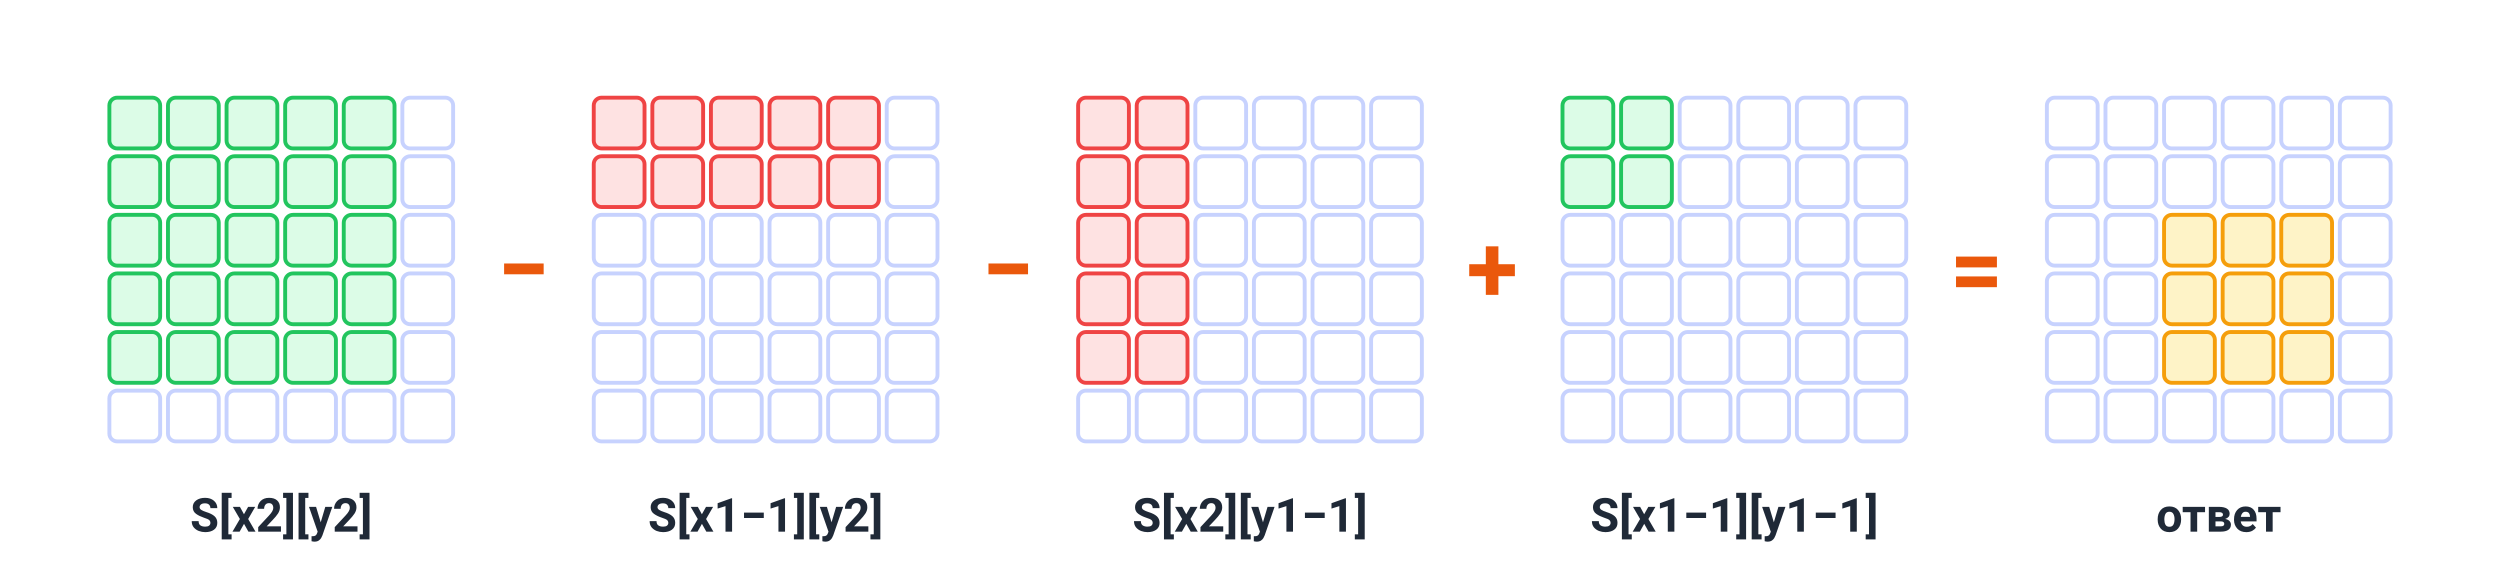
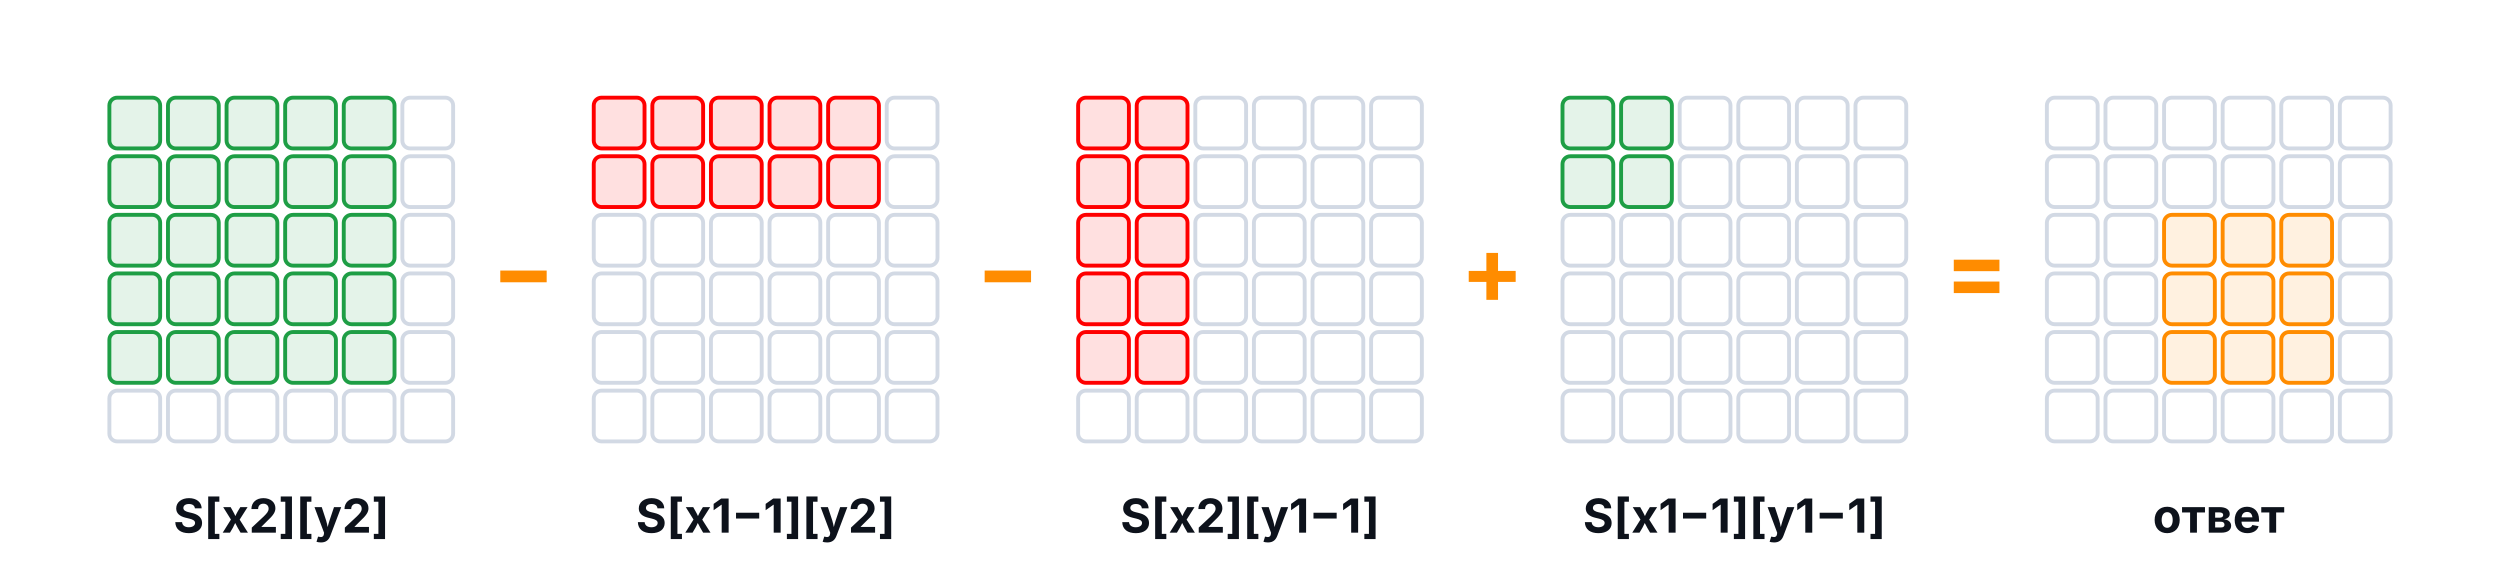
- <svg xmlns="http://www.w3.org/2000/svg" width="640" height="146" viewBox="0 0 640 146" font-family="'Segoe UI', Roboto, 'Helvetica Neue', Arial, sans-serif" role="img">
+ <svg xmlns="http://www.w3.org/2000/svg" width="640" height="146" viewBox="0 0 640 146" font-family="Inter, system-ui, 'Segoe UI', Roboto, Arial, sans-serif" role="img">
  <defs />
-   <rect x="28.0" y="25.0" width="13.0" height="13.0" rx="2" fill="#dcfce7" stroke="#22c55e" stroke-width="1" />
-   <rect x="43.0" y="25.0" width="13.0" height="13.0" rx="2" fill="#dcfce7" stroke="#22c55e" stroke-width="1" />
-   <rect x="58.0" y="25.0" width="13.0" height="13.0" rx="2" fill="#dcfce7" stroke="#22c55e" stroke-width="1" />
-   <rect x="73.0" y="25.0" width="13.0" height="13.0" rx="2" fill="#dcfce7" stroke="#22c55e" stroke-width="1" />
-   <rect x="88.0" y="25.0" width="13.0" height="13.0" rx="2" fill="#dcfce7" stroke="#22c55e" stroke-width="1" />
-   <rect x="103.0" y="25.0" width="13.0" height="13.0" rx="2" fill="none" stroke="#c7d2fe" stroke-width="1" />
-   <rect x="28.0" y="40.0" width="13.0" height="13.0" rx="2" fill="#dcfce7" stroke="#22c55e" stroke-width="1" />
-   <rect x="43.0" y="40.0" width="13.0" height="13.0" rx="2" fill="#dcfce7" stroke="#22c55e" stroke-width="1" />
-   <rect x="58.0" y="40.0" width="13.0" height="13.0" rx="2" fill="#dcfce7" stroke="#22c55e" stroke-width="1" />
-   <rect x="73.0" y="40.0" width="13.0" height="13.0" rx="2" fill="#dcfce7" stroke="#22c55e" stroke-width="1" />
-   <rect x="88.0" y="40.0" width="13.0" height="13.0" rx="2" fill="#dcfce7" stroke="#22c55e" stroke-width="1" />
-   <rect x="103.0" y="40.0" width="13.0" height="13.0" rx="2" fill="none" stroke="#c7d2fe" stroke-width="1" />
-   <rect x="28.0" y="55.0" width="13.0" height="13.0" rx="2" fill="#dcfce7" stroke="#22c55e" stroke-width="1" />
-   <rect x="43.0" y="55.0" width="13.0" height="13.0" rx="2" fill="#dcfce7" stroke="#22c55e" stroke-width="1" />
-   <rect x="58.0" y="55.0" width="13.0" height="13.0" rx="2" fill="#dcfce7" stroke="#22c55e" stroke-width="1" />
-   <rect x="73.0" y="55.0" width="13.0" height="13.0" rx="2" fill="#dcfce7" stroke="#22c55e" stroke-width="1" />
-   <rect x="88.0" y="55.0" width="13.0" height="13.0" rx="2" fill="#dcfce7" stroke="#22c55e" stroke-width="1" />
-   <rect x="103.0" y="55.0" width="13.0" height="13.0" rx="2" fill="none" stroke="#c7d2fe" stroke-width="1" />
-   <rect x="28.0" y="70.0" width="13.0" height="13.0" rx="2" fill="#dcfce7" stroke="#22c55e" stroke-width="1" />
-   <rect x="43.0" y="70.0" width="13.0" height="13.0" rx="2" fill="#dcfce7" stroke="#22c55e" stroke-width="1" />
-   <rect x="58.0" y="70.0" width="13.0" height="13.0" rx="2" fill="#dcfce7" stroke="#22c55e" stroke-width="1" />
-   <rect x="73.0" y="70.0" width="13.0" height="13.0" rx="2" fill="#dcfce7" stroke="#22c55e" stroke-width="1" />
-   <rect x="88.0" y="70.0" width="13.0" height="13.0" rx="2" fill="#dcfce7" stroke="#22c55e" stroke-width="1" />
-   <rect x="103.0" y="70.0" width="13.0" height="13.0" rx="2" fill="none" stroke="#c7d2fe" stroke-width="1" />
-   <rect x="28.0" y="85.0" width="13.0" height="13.0" rx="2" fill="#dcfce7" stroke="#22c55e" stroke-width="1" />
-   <rect x="43.0" y="85.0" width="13.0" height="13.0" rx="2" fill="#dcfce7" stroke="#22c55e" stroke-width="1" />
-   <rect x="58.0" y="85.0" width="13.0" height="13.0" rx="2" fill="#dcfce7" stroke="#22c55e" stroke-width="1" />
-   <rect x="73.0" y="85.0" width="13.0" height="13.0" rx="2" fill="#dcfce7" stroke="#22c55e" stroke-width="1" />
-   <rect x="88.0" y="85.0" width="13.0" height="13.0" rx="2" fill="#dcfce7" stroke="#22c55e" stroke-width="1" />
-   <rect x="103.0" y="85.0" width="13.0" height="13.0" rx="2" fill="none" stroke="#c7d2fe" stroke-width="1" />
-   <rect x="28.0" y="100.0" width="13.0" height="13.0" rx="2" fill="none" stroke="#c7d2fe" stroke-width="1" />
-   <rect x="43.0" y="100.0" width="13.0" height="13.0" rx="2" fill="none" stroke="#c7d2fe" stroke-width="1" />
-   <rect x="58.0" y="100.0" width="13.0" height="13.0" rx="2" fill="none" stroke="#c7d2fe" stroke-width="1" />
-   <rect x="73.0" y="100.0" width="13.0" height="13.0" rx="2" fill="none" stroke="#c7d2fe" stroke-width="1" />
-   <rect x="88.0" y="100.0" width="13.0" height="13.0" rx="2" fill="none" stroke="#c7d2fe" stroke-width="1" />
-   <rect x="103.0" y="100.0" width="13.0" height="13.0" rx="2" fill="none" stroke="#c7d2fe" stroke-width="1" />
-   <text x="72.0" y="132.0" font-size="12" fill="#1f2937" font-weight="700" text-anchor="middle" dominant-baseline="central">S[x2][y2]</text>
-   <text x="134.0" y="69.0" font-size="24" fill="#ea580c" font-weight="700" text-anchor="middle" dominant-baseline="central">−</text>
-   <rect x="152.0" y="25.0" width="13.0" height="13.0" rx="2" fill="#fee2e2" stroke="#ef4444" stroke-width="1" />
-   <rect x="167.0" y="25.0" width="13.0" height="13.0" rx="2" fill="#fee2e2" stroke="#ef4444" stroke-width="1" />
-   <rect x="182.0" y="25.0" width="13.0" height="13.0" rx="2" fill="#fee2e2" stroke="#ef4444" stroke-width="1" />
-   <rect x="197.0" y="25.0" width="13.0" height="13.0" rx="2" fill="#fee2e2" stroke="#ef4444" stroke-width="1" />
-   <rect x="212.0" y="25.0" width="13.0" height="13.0" rx="2" fill="#fee2e2" stroke="#ef4444" stroke-width="1" />
-   <rect x="227.0" y="25.0" width="13.0" height="13.0" rx="2" fill="none" stroke="#c7d2fe" stroke-width="1" />
-   <rect x="152.0" y="40.0" width="13.0" height="13.0" rx="2" fill="#fee2e2" stroke="#ef4444" stroke-width="1" />
-   <rect x="167.0" y="40.0" width="13.0" height="13.0" rx="2" fill="#fee2e2" stroke="#ef4444" stroke-width="1" />
-   <rect x="182.0" y="40.0" width="13.0" height="13.0" rx="2" fill="#fee2e2" stroke="#ef4444" stroke-width="1" />
-   <rect x="197.0" y="40.0" width="13.0" height="13.0" rx="2" fill="#fee2e2" stroke="#ef4444" stroke-width="1" />
-   <rect x="212.0" y="40.0" width="13.0" height="13.0" rx="2" fill="#fee2e2" stroke="#ef4444" stroke-width="1" />
-   <rect x="227.0" y="40.0" width="13.0" height="13.0" rx="2" fill="none" stroke="#c7d2fe" stroke-width="1" />
-   <rect x="152.0" y="55.0" width="13.0" height="13.0" rx="2" fill="none" stroke="#c7d2fe" stroke-width="1" />
-   <rect x="167.0" y="55.0" width="13.0" height="13.0" rx="2" fill="none" stroke="#c7d2fe" stroke-width="1" />
-   <rect x="182.0" y="55.0" width="13.0" height="13.0" rx="2" fill="none" stroke="#c7d2fe" stroke-width="1" />
-   <rect x="197.0" y="55.0" width="13.0" height="13.0" rx="2" fill="none" stroke="#c7d2fe" stroke-width="1" />
-   <rect x="212.0" y="55.0" width="13.0" height="13.0" rx="2" fill="none" stroke="#c7d2fe" stroke-width="1" />
-   <rect x="227.0" y="55.0" width="13.0" height="13.0" rx="2" fill="none" stroke="#c7d2fe" stroke-width="1" />
-   <rect x="152.0" y="70.0" width="13.0" height="13.0" rx="2" fill="none" stroke="#c7d2fe" stroke-width="1" />
-   <rect x="167.0" y="70.0" width="13.0" height="13.0" rx="2" fill="none" stroke="#c7d2fe" stroke-width="1" />
-   <rect x="182.0" y="70.0" width="13.0" height="13.0" rx="2" fill="none" stroke="#c7d2fe" stroke-width="1" />
-   <rect x="197.0" y="70.0" width="13.0" height="13.0" rx="2" fill="none" stroke="#c7d2fe" stroke-width="1" />
-   <rect x="212.0" y="70.0" width="13.0" height="13.0" rx="2" fill="none" stroke="#c7d2fe" stroke-width="1" />
-   <rect x="227.0" y="70.0" width="13.0" height="13.0" rx="2" fill="none" stroke="#c7d2fe" stroke-width="1" />
-   <rect x="152.0" y="85.0" width="13.0" height="13.0" rx="2" fill="none" stroke="#c7d2fe" stroke-width="1" />
-   <rect x="167.0" y="85.0" width="13.0" height="13.0" rx="2" fill="none" stroke="#c7d2fe" stroke-width="1" />
-   <rect x="182.0" y="85.0" width="13.0" height="13.0" rx="2" fill="none" stroke="#c7d2fe" stroke-width="1" />
-   <rect x="197.0" y="85.0" width="13.0" height="13.0" rx="2" fill="none" stroke="#c7d2fe" stroke-width="1" />
-   <rect x="212.0" y="85.0" width="13.0" height="13.0" rx="2" fill="none" stroke="#c7d2fe" stroke-width="1" />
-   <rect x="227.0" y="85.0" width="13.0" height="13.0" rx="2" fill="none" stroke="#c7d2fe" stroke-width="1" />
-   <rect x="152.0" y="100.0" width="13.0" height="13.0" rx="2" fill="none" stroke="#c7d2fe" stroke-width="1" />
-   <rect x="167.0" y="100.0" width="13.0" height="13.0" rx="2" fill="none" stroke="#c7d2fe" stroke-width="1" />
-   <rect x="182.0" y="100.0" width="13.0" height="13.0" rx="2" fill="none" stroke="#c7d2fe" stroke-width="1" />
-   <rect x="197.0" y="100.0" width="13.0" height="13.0" rx="2" fill="none" stroke="#c7d2fe" stroke-width="1" />
-   <rect x="212.0" y="100.0" width="13.0" height="13.0" rx="2" fill="none" stroke="#c7d2fe" stroke-width="1" />
-   <rect x="227.0" y="100.0" width="13.0" height="13.0" rx="2" fill="none" stroke="#c7d2fe" stroke-width="1" />
-   <text x="196.0" y="132.0" font-size="12" fill="#1f2937" font-weight="700" text-anchor="middle" dominant-baseline="central">S[x1−1][y2]</text>
-   <text x="258.0" y="69.0" font-size="24" fill="#ea580c" font-weight="700" text-anchor="middle" dominant-baseline="central">−</text>
-   <rect x="276.0" y="25.0" width="13.0" height="13.0" rx="2" fill="#fee2e2" stroke="#ef4444" stroke-width="1" />
-   <rect x="291.0" y="25.0" width="13.0" height="13.0" rx="2" fill="#fee2e2" stroke="#ef4444" stroke-width="1" />
-   <rect x="306.0" y="25.0" width="13.0" height="13.0" rx="2" fill="none" stroke="#c7d2fe" stroke-width="1" />
-   <rect x="321.0" y="25.0" width="13.0" height="13.0" rx="2" fill="none" stroke="#c7d2fe" stroke-width="1" />
-   <rect x="336.0" y="25.0" width="13.0" height="13.0" rx="2" fill="none" stroke="#c7d2fe" stroke-width="1" />
-   <rect x="351.0" y="25.0" width="13.0" height="13.0" rx="2" fill="none" stroke="#c7d2fe" stroke-width="1" />
-   <rect x="276.0" y="40.0" width="13.0" height="13.0" rx="2" fill="#fee2e2" stroke="#ef4444" stroke-width="1" />
-   <rect x="291.0" y="40.0" width="13.0" height="13.0" rx="2" fill="#fee2e2" stroke="#ef4444" stroke-width="1" />
-   <rect x="306.0" y="40.0" width="13.0" height="13.0" rx="2" fill="none" stroke="#c7d2fe" stroke-width="1" />
-   <rect x="321.0" y="40.0" width="13.0" height="13.0" rx="2" fill="none" stroke="#c7d2fe" stroke-width="1" />
-   <rect x="336.0" y="40.0" width="13.0" height="13.0" rx="2" fill="none" stroke="#c7d2fe" stroke-width="1" />
-   <rect x="351.0" y="40.0" width="13.0" height="13.0" rx="2" fill="none" stroke="#c7d2fe" stroke-width="1" />
-   <rect x="276.0" y="55.0" width="13.0" height="13.0" rx="2" fill="#fee2e2" stroke="#ef4444" stroke-width="1" />
-   <rect x="291.0" y="55.0" width="13.0" height="13.0" rx="2" fill="#fee2e2" stroke="#ef4444" stroke-width="1" />
-   <rect x="306.0" y="55.0" width="13.0" height="13.0" rx="2" fill="none" stroke="#c7d2fe" stroke-width="1" />
-   <rect x="321.0" y="55.0" width="13.0" height="13.0" rx="2" fill="none" stroke="#c7d2fe" stroke-width="1" />
-   <rect x="336.0" y="55.0" width="13.0" height="13.0" rx="2" fill="none" stroke="#c7d2fe" stroke-width="1" />
-   <rect x="351.0" y="55.0" width="13.0" height="13.0" rx="2" fill="none" stroke="#c7d2fe" stroke-width="1" />
-   <rect x="276.0" y="70.0" width="13.0" height="13.0" rx="2" fill="#fee2e2" stroke="#ef4444" stroke-width="1" />
-   <rect x="291.0" y="70.0" width="13.0" height="13.0" rx="2" fill="#fee2e2" stroke="#ef4444" stroke-width="1" />
-   <rect x="306.0" y="70.0" width="13.0" height="13.0" rx="2" fill="none" stroke="#c7d2fe" stroke-width="1" />
-   <rect x="321.0" y="70.0" width="13.0" height="13.0" rx="2" fill="none" stroke="#c7d2fe" stroke-width="1" />
-   <rect x="336.0" y="70.0" width="13.0" height="13.0" rx="2" fill="none" stroke="#c7d2fe" stroke-width="1" />
-   <rect x="351.0" y="70.0" width="13.0" height="13.0" rx="2" fill="none" stroke="#c7d2fe" stroke-width="1" />
-   <rect x="276.0" y="85.0" width="13.0" height="13.0" rx="2" fill="#fee2e2" stroke="#ef4444" stroke-width="1" />
-   <rect x="291.0" y="85.0" width="13.0" height="13.0" rx="2" fill="#fee2e2" stroke="#ef4444" stroke-width="1" />
-   <rect x="306.0" y="85.0" width="13.0" height="13.0" rx="2" fill="none" stroke="#c7d2fe" stroke-width="1" />
-   <rect x="321.0" y="85.0" width="13.0" height="13.0" rx="2" fill="none" stroke="#c7d2fe" stroke-width="1" />
-   <rect x="336.0" y="85.0" width="13.0" height="13.0" rx="2" fill="none" stroke="#c7d2fe" stroke-width="1" />
-   <rect x="351.0" y="85.0" width="13.0" height="13.0" rx="2" fill="none" stroke="#c7d2fe" stroke-width="1" />
-   <rect x="276.0" y="100.0" width="13.0" height="13.0" rx="2" fill="none" stroke="#c7d2fe" stroke-width="1" />
-   <rect x="291.0" y="100.0" width="13.0" height="13.0" rx="2" fill="none" stroke="#c7d2fe" stroke-width="1" />
-   <rect x="306.0" y="100.0" width="13.0" height="13.0" rx="2" fill="none" stroke="#c7d2fe" stroke-width="1" />
-   <rect x="321.0" y="100.0" width="13.0" height="13.0" rx="2" fill="none" stroke="#c7d2fe" stroke-width="1" />
-   <rect x="336.0" y="100.0" width="13.0" height="13.0" rx="2" fill="none" stroke="#c7d2fe" stroke-width="1" />
-   <rect x="351.0" y="100.0" width="13.0" height="13.0" rx="2" fill="none" stroke="#c7d2fe" stroke-width="1" />
-   <text x="320.0" y="132.0" font-size="12" fill="#1f2937" font-weight="700" text-anchor="middle" dominant-baseline="central">S[x2][y1−1]</text>
-   <text x="382.0" y="69.0" font-size="24" fill="#ea580c" font-weight="700" text-anchor="middle" dominant-baseline="central">+</text>
-   <rect x="400.0" y="25.0" width="13.0" height="13.0" rx="2" fill="#dcfce7" stroke="#22c55e" stroke-width="1" />
-   <rect x="415.0" y="25.0" width="13.0" height="13.0" rx="2" fill="#dcfce7" stroke="#22c55e" stroke-width="1" />
-   <rect x="430.0" y="25.0" width="13.0" height="13.0" rx="2" fill="none" stroke="#c7d2fe" stroke-width="1" />
-   <rect x="445.0" y="25.0" width="13.0" height="13.0" rx="2" fill="none" stroke="#c7d2fe" stroke-width="1" />
-   <rect x="460.0" y="25.0" width="13.0" height="13.0" rx="2" fill="none" stroke="#c7d2fe" stroke-width="1" />
-   <rect x="475.0" y="25.0" width="13.0" height="13.0" rx="2" fill="none" stroke="#c7d2fe" stroke-width="1" />
-   <rect x="400.0" y="40.0" width="13.0" height="13.0" rx="2" fill="#dcfce7" stroke="#22c55e" stroke-width="1" />
-   <rect x="415.0" y="40.0" width="13.0" height="13.0" rx="2" fill="#dcfce7" stroke="#22c55e" stroke-width="1" />
-   <rect x="430.0" y="40.0" width="13.0" height="13.0" rx="2" fill="none" stroke="#c7d2fe" stroke-width="1" />
-   <rect x="445.0" y="40.0" width="13.0" height="13.0" rx="2" fill="none" stroke="#c7d2fe" stroke-width="1" />
-   <rect x="460.0" y="40.0" width="13.0" height="13.0" rx="2" fill="none" stroke="#c7d2fe" stroke-width="1" />
-   <rect x="475.0" y="40.0" width="13.0" height="13.0" rx="2" fill="none" stroke="#c7d2fe" stroke-width="1" />
-   <rect x="400.0" y="55.0" width="13.0" height="13.0" rx="2" fill="none" stroke="#c7d2fe" stroke-width="1" />
-   <rect x="415.0" y="55.0" width="13.0" height="13.0" rx="2" fill="none" stroke="#c7d2fe" stroke-width="1" />
-   <rect x="430.0" y="55.0" width="13.0" height="13.0" rx="2" fill="none" stroke="#c7d2fe" stroke-width="1" />
-   <rect x="445.0" y="55.0" width="13.0" height="13.0" rx="2" fill="none" stroke="#c7d2fe" stroke-width="1" />
-   <rect x="460.0" y="55.0" width="13.0" height="13.0" rx="2" fill="none" stroke="#c7d2fe" stroke-width="1" />
-   <rect x="475.0" y="55.0" width="13.0" height="13.0" rx="2" fill="none" stroke="#c7d2fe" stroke-width="1" />
-   <rect x="400.0" y="70.0" width="13.0" height="13.0" rx="2" fill="none" stroke="#c7d2fe" stroke-width="1" />
-   <rect x="415.0" y="70.0" width="13.0" height="13.0" rx="2" fill="none" stroke="#c7d2fe" stroke-width="1" />
-   <rect x="430.0" y="70.0" width="13.0" height="13.0" rx="2" fill="none" stroke="#c7d2fe" stroke-width="1" />
-   <rect x="445.0" y="70.0" width="13.0" height="13.0" rx="2" fill="none" stroke="#c7d2fe" stroke-width="1" />
-   <rect x="460.0" y="70.0" width="13.0" height="13.0" rx="2" fill="none" stroke="#c7d2fe" stroke-width="1" />
-   <rect x="475.0" y="70.0" width="13.0" height="13.0" rx="2" fill="none" stroke="#c7d2fe" stroke-width="1" />
-   <rect x="400.0" y="85.0" width="13.0" height="13.0" rx="2" fill="none" stroke="#c7d2fe" stroke-width="1" />
-   <rect x="415.0" y="85.0" width="13.0" height="13.0" rx="2" fill="none" stroke="#c7d2fe" stroke-width="1" />
-   <rect x="430.0" y="85.0" width="13.0" height="13.0" rx="2" fill="none" stroke="#c7d2fe" stroke-width="1" />
-   <rect x="445.0" y="85.0" width="13.0" height="13.0" rx="2" fill="none" stroke="#c7d2fe" stroke-width="1" />
-   <rect x="460.0" y="85.0" width="13.0" height="13.0" rx="2" fill="none" stroke="#c7d2fe" stroke-width="1" />
-   <rect x="475.0" y="85.0" width="13.0" height="13.0" rx="2" fill="none" stroke="#c7d2fe" stroke-width="1" />
-   <rect x="400.0" y="100.0" width="13.0" height="13.0" rx="2" fill="none" stroke="#c7d2fe" stroke-width="1" />
-   <rect x="415.0" y="100.0" width="13.0" height="13.0" rx="2" fill="none" stroke="#c7d2fe" stroke-width="1" />
-   <rect x="430.0" y="100.0" width="13.0" height="13.0" rx="2" fill="none" stroke="#c7d2fe" stroke-width="1" />
-   <rect x="445.0" y="100.0" width="13.0" height="13.0" rx="2" fill="none" stroke="#c7d2fe" stroke-width="1" />
-   <rect x="460.0" y="100.0" width="13.0" height="13.0" rx="2" fill="none" stroke="#c7d2fe" stroke-width="1" />
-   <rect x="475.0" y="100.0" width="13.0" height="13.0" rx="2" fill="none" stroke="#c7d2fe" stroke-width="1" />
-   <text x="444.0" y="132.0" font-size="12" fill="#1f2937" font-weight="700" text-anchor="middle" dominant-baseline="central">S[x1−1][y1−1]</text>
-   <text x="506.0" y="69.0" font-size="24" fill="#ea580c" font-weight="700" text-anchor="middle" dominant-baseline="central">=</text>
-   <rect x="524.0" y="25.0" width="13.0" height="13.0" rx="2" fill="none" stroke="#c7d2fe" stroke-width="1" />
-   <rect x="539.0" y="25.0" width="13.0" height="13.0" rx="2" fill="none" stroke="#c7d2fe" stroke-width="1" />
-   <rect x="554.0" y="25.0" width="13.0" height="13.0" rx="2" fill="none" stroke="#c7d2fe" stroke-width="1" />
-   <rect x="569.0" y="25.0" width="13.0" height="13.0" rx="2" fill="none" stroke="#c7d2fe" stroke-width="1" />
-   <rect x="584.0" y="25.0" width="13.0" height="13.0" rx="2" fill="none" stroke="#c7d2fe" stroke-width="1" />
-   <rect x="599.0" y="25.0" width="13.0" height="13.0" rx="2" fill="none" stroke="#c7d2fe" stroke-width="1" />
-   <rect x="524.0" y="40.0" width="13.0" height="13.0" rx="2" fill="none" stroke="#c7d2fe" stroke-width="1" />
-   <rect x="539.0" y="40.0" width="13.0" height="13.0" rx="2" fill="none" stroke="#c7d2fe" stroke-width="1" />
-   <rect x="554.0" y="40.0" width="13.0" height="13.0" rx="2" fill="none" stroke="#c7d2fe" stroke-width="1" />
-   <rect x="569.0" y="40.0" width="13.0" height="13.0" rx="2" fill="none" stroke="#c7d2fe" stroke-width="1" />
-   <rect x="584.0" y="40.0" width="13.0" height="13.0" rx="2" fill="none" stroke="#c7d2fe" stroke-width="1" />
-   <rect x="599.0" y="40.0" width="13.0" height="13.0" rx="2" fill="none" stroke="#c7d2fe" stroke-width="1" />
-   <rect x="524.0" y="55.0" width="13.0" height="13.0" rx="2" fill="none" stroke="#c7d2fe" stroke-width="1" />
-   <rect x="539.0" y="55.0" width="13.0" height="13.0" rx="2" fill="none" stroke="#c7d2fe" stroke-width="1" />
-   <rect x="554.0" y="55.0" width="13.0" height="13.0" rx="2" fill="#fef3c7" stroke="#f59e0b" stroke-width="1" />
-   <rect x="569.0" y="55.0" width="13.0" height="13.0" rx="2" fill="#fef3c7" stroke="#f59e0b" stroke-width="1" />
-   <rect x="584.0" y="55.0" width="13.0" height="13.0" rx="2" fill="#fef3c7" stroke="#f59e0b" stroke-width="1" />
-   <rect x="599.0" y="55.0" width="13.0" height="13.0" rx="2" fill="none" stroke="#c7d2fe" stroke-width="1" />
-   <rect x="524.0" y="70.0" width="13.0" height="13.0" rx="2" fill="none" stroke="#c7d2fe" stroke-width="1" />
-   <rect x="539.0" y="70.0" width="13.0" height="13.0" rx="2" fill="none" stroke="#c7d2fe" stroke-width="1" />
-   <rect x="554.0" y="70.0" width="13.0" height="13.0" rx="2" fill="#fef3c7" stroke="#f59e0b" stroke-width="1" />
-   <rect x="569.0" y="70.0" width="13.0" height="13.0" rx="2" fill="#fef3c7" stroke="#f59e0b" stroke-width="1" />
-   <rect x="584.0" y="70.0" width="13.0" height="13.0" rx="2" fill="#fef3c7" stroke="#f59e0b" stroke-width="1" />
-   <rect x="599.0" y="70.0" width="13.0" height="13.0" rx="2" fill="none" stroke="#c7d2fe" stroke-width="1" />
-   <rect x="524.0" y="85.0" width="13.0" height="13.0" rx="2" fill="none" stroke="#c7d2fe" stroke-width="1" />
-   <rect x="539.0" y="85.0" width="13.0" height="13.0" rx="2" fill="none" stroke="#c7d2fe" stroke-width="1" />
-   <rect x="554.0" y="85.0" width="13.0" height="13.0" rx="2" fill="#fef3c7" stroke="#f59e0b" stroke-width="1" />
-   <rect x="569.0" y="85.0" width="13.0" height="13.0" rx="2" fill="#fef3c7" stroke="#f59e0b" stroke-width="1" />
-   <rect x="584.0" y="85.0" width="13.0" height="13.0" rx="2" fill="#fef3c7" stroke="#f59e0b" stroke-width="1" />
-   <rect x="599.0" y="85.0" width="13.0" height="13.0" rx="2" fill="none" stroke="#c7d2fe" stroke-width="1" />
-   <rect x="524.0" y="100.0" width="13.0" height="13.0" rx="2" fill="none" stroke="#c7d2fe" stroke-width="1" />
-   <rect x="539.0" y="100.0" width="13.0" height="13.0" rx="2" fill="none" stroke="#c7d2fe" stroke-width="1" />
-   <rect x="554.0" y="100.0" width="13.0" height="13.0" rx="2" fill="none" stroke="#c7d2fe" stroke-width="1" />
-   <rect x="569.0" y="100.0" width="13.0" height="13.0" rx="2" fill="none" stroke="#c7d2fe" stroke-width="1" />
-   <rect x="584.0" y="100.0" width="13.0" height="13.0" rx="2" fill="none" stroke="#c7d2fe" stroke-width="1" />
-   <rect x="599.0" y="100.0" width="13.0" height="13.0" rx="2" fill="none" stroke="#c7d2fe" stroke-width="1" />
-   <text x="568.0" y="132.0" font-size="12" fill="#1f2937" font-weight="700" text-anchor="middle" dominant-baseline="central">ответ</text>
+   <rect x="28.0" y="25.0" width="13.0" height="13.0" rx="2" fill="#e4f3e9" stroke="#1e9e45" stroke-width="1" />
+   <rect x="43.0" y="25.0" width="13.0" height="13.0" rx="2" fill="#e4f3e9" stroke="#1e9e45" stroke-width="1" />
+   <rect x="58.0" y="25.0" width="13.0" height="13.0" rx="2" fill="#e4f3e9" stroke="#1e9e45" stroke-width="1" />
+   <rect x="73.0" y="25.0" width="13.0" height="13.0" rx="2" fill="#e4f3e9" stroke="#1e9e45" stroke-width="1" />
+   <rect x="88.0" y="25.0" width="13.0" height="13.0" rx="2" fill="#e4f3e9" stroke="#1e9e45" stroke-width="1" />
+   <rect x="103.0" y="25.0" width="13.0" height="13.0" rx="2" fill="none" stroke="#d2d9e4" stroke-width="1" />
+   <rect x="28.0" y="40.0" width="13.0" height="13.0" rx="2" fill="#e4f3e9" stroke="#1e9e45" stroke-width="1" />
+   <rect x="43.0" y="40.0" width="13.0" height="13.0" rx="2" fill="#e4f3e9" stroke="#1e9e45" stroke-width="1" />
+   <rect x="58.0" y="40.0" width="13.0" height="13.0" rx="2" fill="#e4f3e9" stroke="#1e9e45" stroke-width="1" />
+   <rect x="73.0" y="40.0" width="13.0" height="13.0" rx="2" fill="#e4f3e9" stroke="#1e9e45" stroke-width="1" />
+   <rect x="88.0" y="40.0" width="13.0" height="13.0" rx="2" fill="#e4f3e9" stroke="#1e9e45" stroke-width="1" />
+   <rect x="103.0" y="40.0" width="13.0" height="13.0" rx="2" fill="none" stroke="#d2d9e4" stroke-width="1" />
+   <rect x="28.0" y="55.0" width="13.0" height="13.0" rx="2" fill="#e4f3e9" stroke="#1e9e45" stroke-width="1" />
+   <rect x="43.0" y="55.0" width="13.0" height="13.0" rx="2" fill="#e4f3e9" stroke="#1e9e45" stroke-width="1" />
+   <rect x="58.0" y="55.0" width="13.0" height="13.0" rx="2" fill="#e4f3e9" stroke="#1e9e45" stroke-width="1" />
+   <rect x="73.0" y="55.0" width="13.0" height="13.0" rx="2" fill="#e4f3e9" stroke="#1e9e45" stroke-width="1" />
+   <rect x="88.0" y="55.0" width="13.0" height="13.0" rx="2" fill="#e4f3e9" stroke="#1e9e45" stroke-width="1" />
+   <rect x="103.0" y="55.0" width="13.0" height="13.0" rx="2" fill="none" stroke="#d2d9e4" stroke-width="1" />
+   <rect x="28.0" y="70.0" width="13.0" height="13.0" rx="2" fill="#e4f3e9" stroke="#1e9e45" stroke-width="1" />
+   <rect x="43.0" y="70.0" width="13.0" height="13.0" rx="2" fill="#e4f3e9" stroke="#1e9e45" stroke-width="1" />
+   <rect x="58.0" y="70.0" width="13.0" height="13.0" rx="2" fill="#e4f3e9" stroke="#1e9e45" stroke-width="1" />
+   <rect x="73.0" y="70.0" width="13.0" height="13.0" rx="2" fill="#e4f3e9" stroke="#1e9e45" stroke-width="1" />
+   <rect x="88.0" y="70.0" width="13.0" height="13.0" rx="2" fill="#e4f3e9" stroke="#1e9e45" stroke-width="1" />
+   <rect x="103.0" y="70.0" width="13.0" height="13.0" rx="2" fill="none" stroke="#d2d9e4" stroke-width="1" />
+   <rect x="28.0" y="85.0" width="13.0" height="13.0" rx="2" fill="#e4f3e9" stroke="#1e9e45" stroke-width="1" />
+   <rect x="43.0" y="85.0" width="13.0" height="13.0" rx="2" fill="#e4f3e9" stroke="#1e9e45" stroke-width="1" />
+   <rect x="58.0" y="85.0" width="13.0" height="13.0" rx="2" fill="#e4f3e9" stroke="#1e9e45" stroke-width="1" />
+   <rect x="73.0" y="85.0" width="13.0" height="13.0" rx="2" fill="#e4f3e9" stroke="#1e9e45" stroke-width="1" />
+   <rect x="88.0" y="85.0" width="13.0" height="13.0" rx="2" fill="#e4f3e9" stroke="#1e9e45" stroke-width="1" />
+   <rect x="103.0" y="85.0" width="13.0" height="13.0" rx="2" fill="none" stroke="#d2d9e4" stroke-width="1" />
+   <rect x="28.0" y="100.0" width="13.0" height="13.0" rx="2" fill="none" stroke="#d2d9e4" stroke-width="1" />
+   <rect x="43.0" y="100.0" width="13.0" height="13.0" rx="2" fill="none" stroke="#d2d9e4" stroke-width="1" />
+   <rect x="58.0" y="100.0" width="13.0" height="13.0" rx="2" fill="none" stroke="#d2d9e4" stroke-width="1" />
+   <rect x="73.0" y="100.0" width="13.0" height="13.0" rx="2" fill="none" stroke="#d2d9e4" stroke-width="1" />
+   <rect x="88.0" y="100.0" width="13.0" height="13.0" rx="2" fill="none" stroke="#d2d9e4" stroke-width="1" />
+   <rect x="103.0" y="100.0" width="13.0" height="13.0" rx="2" fill="none" stroke="#d2d9e4" stroke-width="1" />
+   <text x="72.0" y="132.0" font-size="12" fill="#0d121b" font-weight="700" text-anchor="middle" dominant-baseline="central">S[x2][y2]</text>
+   <text x="134.0" y="69.0" font-size="24" fill="#ff8c00" font-weight="700" text-anchor="middle" dominant-baseline="central">−</text>
+   <rect x="152.0" y="25.0" width="13.0" height="13.0" rx="2" fill="#ffe0e0" stroke="#ff0000" stroke-width="1" />
+   <rect x="167.0" y="25.0" width="13.0" height="13.0" rx="2" fill="#ffe0e0" stroke="#ff0000" stroke-width="1" />
+   <rect x="182.0" y="25.0" width="13.0" height="13.0" rx="2" fill="#ffe0e0" stroke="#ff0000" stroke-width="1" />
+   <rect x="197.0" y="25.0" width="13.0" height="13.0" rx="2" fill="#ffe0e0" stroke="#ff0000" stroke-width="1" />
+   <rect x="212.0" y="25.0" width="13.0" height="13.0" rx="2" fill="#ffe0e0" stroke="#ff0000" stroke-width="1" />
+   <rect x="227.0" y="25.0" width="13.0" height="13.0" rx="2" fill="none" stroke="#d2d9e4" stroke-width="1" />
+   <rect x="152.0" y="40.0" width="13.0" height="13.0" rx="2" fill="#ffe0e0" stroke="#ff0000" stroke-width="1" />
+   <rect x="167.0" y="40.0" width="13.0" height="13.0" rx="2" fill="#ffe0e0" stroke="#ff0000" stroke-width="1" />
+   <rect x="182.0" y="40.0" width="13.0" height="13.0" rx="2" fill="#ffe0e0" stroke="#ff0000" stroke-width="1" />
+   <rect x="197.0" y="40.0" width="13.0" height="13.0" rx="2" fill="#ffe0e0" stroke="#ff0000" stroke-width="1" />
+   <rect x="212.0" y="40.0" width="13.0" height="13.0" rx="2" fill="#ffe0e0" stroke="#ff0000" stroke-width="1" />
+   <rect x="227.0" y="40.0" width="13.0" height="13.0" rx="2" fill="none" stroke="#d2d9e4" stroke-width="1" />
+   <rect x="152.0" y="55.0" width="13.0" height="13.0" rx="2" fill="none" stroke="#d2d9e4" stroke-width="1" />
+   <rect x="167.0" y="55.0" width="13.0" height="13.0" rx="2" fill="none" stroke="#d2d9e4" stroke-width="1" />
+   <rect x="182.0" y="55.0" width="13.0" height="13.0" rx="2" fill="none" stroke="#d2d9e4" stroke-width="1" />
+   <rect x="197.0" y="55.0" width="13.0" height="13.0" rx="2" fill="none" stroke="#d2d9e4" stroke-width="1" />
+   <rect x="212.0" y="55.0" width="13.0" height="13.0" rx="2" fill="none" stroke="#d2d9e4" stroke-width="1" />
+   <rect x="227.0" y="55.0" width="13.0" height="13.0" rx="2" fill="none" stroke="#d2d9e4" stroke-width="1" />
+   <rect x="152.0" y="70.0" width="13.0" height="13.0" rx="2" fill="none" stroke="#d2d9e4" stroke-width="1" />
+   <rect x="167.0" y="70.0" width="13.0" height="13.0" rx="2" fill="none" stroke="#d2d9e4" stroke-width="1" />
+   <rect x="182.0" y="70.0" width="13.0" height="13.0" rx="2" fill="none" stroke="#d2d9e4" stroke-width="1" />
+   <rect x="197.0" y="70.0" width="13.0" height="13.0" rx="2" fill="none" stroke="#d2d9e4" stroke-width="1" />
+   <rect x="212.0" y="70.0" width="13.0" height="13.0" rx="2" fill="none" stroke="#d2d9e4" stroke-width="1" />
+   <rect x="227.0" y="70.0" width="13.0" height="13.0" rx="2" fill="none" stroke="#d2d9e4" stroke-width="1" />
+   <rect x="152.0" y="85.0" width="13.0" height="13.0" rx="2" fill="none" stroke="#d2d9e4" stroke-width="1" />
+   <rect x="167.0" y="85.0" width="13.0" height="13.0" rx="2" fill="none" stroke="#d2d9e4" stroke-width="1" />
+   <rect x="182.0" y="85.0" width="13.0" height="13.0" rx="2" fill="none" stroke="#d2d9e4" stroke-width="1" />
+   <rect x="197.0" y="85.0" width="13.0" height="13.0" rx="2" fill="none" stroke="#d2d9e4" stroke-width="1" />
+   <rect x="212.0" y="85.0" width="13.0" height="13.0" rx="2" fill="none" stroke="#d2d9e4" stroke-width="1" />
+   <rect x="227.0" y="85.0" width="13.0" height="13.0" rx="2" fill="none" stroke="#d2d9e4" stroke-width="1" />
+   <rect x="152.0" y="100.0" width="13.0" height="13.0" rx="2" fill="none" stroke="#d2d9e4" stroke-width="1" />
+   <rect x="167.0" y="100.0" width="13.0" height="13.0" rx="2" fill="none" stroke="#d2d9e4" stroke-width="1" />
+   <rect x="182.0" y="100.0" width="13.0" height="13.0" rx="2" fill="none" stroke="#d2d9e4" stroke-width="1" />
+   <rect x="197.0" y="100.0" width="13.0" height="13.0" rx="2" fill="none" stroke="#d2d9e4" stroke-width="1" />
+   <rect x="212.0" y="100.0" width="13.0" height="13.0" rx="2" fill="none" stroke="#d2d9e4" stroke-width="1" />
+   <rect x="227.0" y="100.0" width="13.0" height="13.0" rx="2" fill="none" stroke="#d2d9e4" stroke-width="1" />
+   <text x="196.0" y="132.0" font-size="12" fill="#0d121b" font-weight="700" text-anchor="middle" dominant-baseline="central">S[x1−1][y2]</text>
+   <text x="258.0" y="69.0" font-size="24" fill="#ff8c00" font-weight="700" text-anchor="middle" dominant-baseline="central">−</text>
+   <rect x="276.0" y="25.0" width="13.0" height="13.0" rx="2" fill="#ffe0e0" stroke="#ff0000" stroke-width="1" />
+   <rect x="291.0" y="25.0" width="13.0" height="13.0" rx="2" fill="#ffe0e0" stroke="#ff0000" stroke-width="1" />
+   <rect x="306.0" y="25.0" width="13.0" height="13.0" rx="2" fill="none" stroke="#d2d9e4" stroke-width="1" />
+   <rect x="321.0" y="25.0" width="13.0" height="13.0" rx="2" fill="none" stroke="#d2d9e4" stroke-width="1" />
+   <rect x="336.0" y="25.0" width="13.0" height="13.0" rx="2" fill="none" stroke="#d2d9e4" stroke-width="1" />
+   <rect x="351.0" y="25.0" width="13.0" height="13.0" rx="2" fill="none" stroke="#d2d9e4" stroke-width="1" />
+   <rect x="276.0" y="40.0" width="13.0" height="13.0" rx="2" fill="#ffe0e0" stroke="#ff0000" stroke-width="1" />
+   <rect x="291.0" y="40.0" width="13.0" height="13.0" rx="2" fill="#ffe0e0" stroke="#ff0000" stroke-width="1" />
+   <rect x="306.0" y="40.0" width="13.0" height="13.0" rx="2" fill="none" stroke="#d2d9e4" stroke-width="1" />
+   <rect x="321.0" y="40.0" width="13.0" height="13.0" rx="2" fill="none" stroke="#d2d9e4" stroke-width="1" />
+   <rect x="336.0" y="40.0" width="13.0" height="13.0" rx="2" fill="none" stroke="#d2d9e4" stroke-width="1" />
+   <rect x="351.0" y="40.0" width="13.0" height="13.0" rx="2" fill="none" stroke="#d2d9e4" stroke-width="1" />
+   <rect x="276.0" y="55.0" width="13.0" height="13.0" rx="2" fill="#ffe0e0" stroke="#ff0000" stroke-width="1" />
+   <rect x="291.0" y="55.0" width="13.0" height="13.0" rx="2" fill="#ffe0e0" stroke="#ff0000" stroke-width="1" />
+   <rect x="306.0" y="55.0" width="13.0" height="13.0" rx="2" fill="none" stroke="#d2d9e4" stroke-width="1" />
+   <rect x="321.0" y="55.0" width="13.0" height="13.0" rx="2" fill="none" stroke="#d2d9e4" stroke-width="1" />
+   <rect x="336.0" y="55.0" width="13.0" height="13.0" rx="2" fill="none" stroke="#d2d9e4" stroke-width="1" />
+   <rect x="351.0" y="55.0" width="13.0" height="13.0" rx="2" fill="none" stroke="#d2d9e4" stroke-width="1" />
+   <rect x="276.0" y="70.0" width="13.0" height="13.0" rx="2" fill="#ffe0e0" stroke="#ff0000" stroke-width="1" />
+   <rect x="291.0" y="70.0" width="13.0" height="13.0" rx="2" fill="#ffe0e0" stroke="#ff0000" stroke-width="1" />
+   <rect x="306.0" y="70.0" width="13.0" height="13.0" rx="2" fill="none" stroke="#d2d9e4" stroke-width="1" />
+   <rect x="321.0" y="70.0" width="13.0" height="13.0" rx="2" fill="none" stroke="#d2d9e4" stroke-width="1" />
+   <rect x="336.0" y="70.0" width="13.0" height="13.0" rx="2" fill="none" stroke="#d2d9e4" stroke-width="1" />
+   <rect x="351.0" y="70.0" width="13.0" height="13.0" rx="2" fill="none" stroke="#d2d9e4" stroke-width="1" />
+   <rect x="276.0" y="85.0" width="13.0" height="13.0" rx="2" fill="#ffe0e0" stroke="#ff0000" stroke-width="1" />
+   <rect x="291.0" y="85.0" width="13.0" height="13.0" rx="2" fill="#ffe0e0" stroke="#ff0000" stroke-width="1" />
+   <rect x="306.0" y="85.0" width="13.0" height="13.0" rx="2" fill="none" stroke="#d2d9e4" stroke-width="1" />
+   <rect x="321.0" y="85.0" width="13.0" height="13.0" rx="2" fill="none" stroke="#d2d9e4" stroke-width="1" />
+   <rect x="336.0" y="85.0" width="13.0" height="13.0" rx="2" fill="none" stroke="#d2d9e4" stroke-width="1" />
+   <rect x="351.0" y="85.0" width="13.0" height="13.0" rx="2" fill="none" stroke="#d2d9e4" stroke-width="1" />
+   <rect x="276.0" y="100.0" width="13.0" height="13.0" rx="2" fill="none" stroke="#d2d9e4" stroke-width="1" />
+   <rect x="291.0" y="100.0" width="13.0" height="13.0" rx="2" fill="none" stroke="#d2d9e4" stroke-width="1" />
+   <rect x="306.0" y="100.0" width="13.0" height="13.0" rx="2" fill="none" stroke="#d2d9e4" stroke-width="1" />
+   <rect x="321.0" y="100.0" width="13.0" height="13.0" rx="2" fill="none" stroke="#d2d9e4" stroke-width="1" />
+   <rect x="336.0" y="100.0" width="13.0" height="13.0" rx="2" fill="none" stroke="#d2d9e4" stroke-width="1" />
+   <rect x="351.0" y="100.0" width="13.0" height="13.0" rx="2" fill="none" stroke="#d2d9e4" stroke-width="1" />
+   <text x="320.0" y="132.0" font-size="12" fill="#0d121b" font-weight="700" text-anchor="middle" dominant-baseline="central">S[x2][y1−1]</text>
+   <text x="382.0" y="69.0" font-size="24" fill="#ff8c00" font-weight="700" text-anchor="middle" dominant-baseline="central">+</text>
+   <rect x="400.0" y="25.0" width="13.0" height="13.0" rx="2" fill="#e4f3e9" stroke="#1e9e45" stroke-width="1" />
+   <rect x="415.0" y="25.0" width="13.0" height="13.0" rx="2" fill="#e4f3e9" stroke="#1e9e45" stroke-width="1" />
+   <rect x="430.0" y="25.0" width="13.0" height="13.0" rx="2" fill="none" stroke="#d2d9e4" stroke-width="1" />
+   <rect x="445.0" y="25.0" width="13.0" height="13.0" rx="2" fill="none" stroke="#d2d9e4" stroke-width="1" />
+   <rect x="460.0" y="25.0" width="13.0" height="13.0" rx="2" fill="none" stroke="#d2d9e4" stroke-width="1" />
+   <rect x="475.0" y="25.0" width="13.0" height="13.0" rx="2" fill="none" stroke="#d2d9e4" stroke-width="1" />
+   <rect x="400.0" y="40.0" width="13.0" height="13.0" rx="2" fill="#e4f3e9" stroke="#1e9e45" stroke-width="1" />
+   <rect x="415.0" y="40.0" width="13.0" height="13.0" rx="2" fill="#e4f3e9" stroke="#1e9e45" stroke-width="1" />
+   <rect x="430.0" y="40.0" width="13.0" height="13.0" rx="2" fill="none" stroke="#d2d9e4" stroke-width="1" />
+   <rect x="445.0" y="40.0" width="13.0" height="13.0" rx="2" fill="none" stroke="#d2d9e4" stroke-width="1" />
+   <rect x="460.0" y="40.0" width="13.0" height="13.0" rx="2" fill="none" stroke="#d2d9e4" stroke-width="1" />
+   <rect x="475.0" y="40.0" width="13.0" height="13.0" rx="2" fill="none" stroke="#d2d9e4" stroke-width="1" />
+   <rect x="400.0" y="55.0" width="13.0" height="13.0" rx="2" fill="none" stroke="#d2d9e4" stroke-width="1" />
+   <rect x="415.0" y="55.0" width="13.0" height="13.0" rx="2" fill="none" stroke="#d2d9e4" stroke-width="1" />
+   <rect x="430.0" y="55.0" width="13.0" height="13.0" rx="2" fill="none" stroke="#d2d9e4" stroke-width="1" />
+   <rect x="445.0" y="55.0" width="13.0" height="13.0" rx="2" fill="none" stroke="#d2d9e4" stroke-width="1" />
+   <rect x="460.0" y="55.0" width="13.0" height="13.0" rx="2" fill="none" stroke="#d2d9e4" stroke-width="1" />
+   <rect x="475.0" y="55.0" width="13.0" height="13.0" rx="2" fill="none" stroke="#d2d9e4" stroke-width="1" />
+   <rect x="400.0" y="70.0" width="13.0" height="13.0" rx="2" fill="none" stroke="#d2d9e4" stroke-width="1" />
+   <rect x="415.0" y="70.0" width="13.0" height="13.0" rx="2" fill="none" stroke="#d2d9e4" stroke-width="1" />
+   <rect x="430.0" y="70.0" width="13.0" height="13.0" rx="2" fill="none" stroke="#d2d9e4" stroke-width="1" />
+   <rect x="445.0" y="70.0" width="13.0" height="13.0" rx="2" fill="none" stroke="#d2d9e4" stroke-width="1" />
+   <rect x="460.0" y="70.0" width="13.0" height="13.0" rx="2" fill="none" stroke="#d2d9e4" stroke-width="1" />
+   <rect x="475.0" y="70.0" width="13.0" height="13.0" rx="2" fill="none" stroke="#d2d9e4" stroke-width="1" />
+   <rect x="400.0" y="85.0" width="13.0" height="13.0" rx="2" fill="none" stroke="#d2d9e4" stroke-width="1" />
+   <rect x="415.0" y="85.0" width="13.0" height="13.0" rx="2" fill="none" stroke="#d2d9e4" stroke-width="1" />
+   <rect x="430.0" y="85.0" width="13.0" height="13.0" rx="2" fill="none" stroke="#d2d9e4" stroke-width="1" />
+   <rect x="445.0" y="85.0" width="13.0" height="13.0" rx="2" fill="none" stroke="#d2d9e4" stroke-width="1" />
+   <rect x="460.0" y="85.0" width="13.0" height="13.0" rx="2" fill="none" stroke="#d2d9e4" stroke-width="1" />
+   <rect x="475.0" y="85.0" width="13.0" height="13.0" rx="2" fill="none" stroke="#d2d9e4" stroke-width="1" />
+   <rect x="400.0" y="100.0" width="13.0" height="13.0" rx="2" fill="none" stroke="#d2d9e4" stroke-width="1" />
+   <rect x="415.0" y="100.0" width="13.0" height="13.0" rx="2" fill="none" stroke="#d2d9e4" stroke-width="1" />
+   <rect x="430.0" y="100.0" width="13.0" height="13.0" rx="2" fill="none" stroke="#d2d9e4" stroke-width="1" />
+   <rect x="445.0" y="100.0" width="13.0" height="13.0" rx="2" fill="none" stroke="#d2d9e4" stroke-width="1" />
+   <rect x="460.0" y="100.0" width="13.0" height="13.0" rx="2" fill="none" stroke="#d2d9e4" stroke-width="1" />
+   <rect x="475.0" y="100.0" width="13.0" height="13.0" rx="2" fill="none" stroke="#d2d9e4" stroke-width="1" />
+   <text x="444.0" y="132.0" font-size="12" fill="#0d121b" font-weight="700" text-anchor="middle" dominant-baseline="central">S[x1−1][y1−1]</text>
+   <text x="506.0" y="69.0" font-size="24" fill="#ff8c00" font-weight="700" text-anchor="middle" dominant-baseline="central">=</text>
+   <rect x="524.0" y="25.0" width="13.0" height="13.0" rx="2" fill="none" stroke="#d2d9e4" stroke-width="1" />
+   <rect x="539.0" y="25.0" width="13.0" height="13.0" rx="2" fill="none" stroke="#d2d9e4" stroke-width="1" />
+   <rect x="554.0" y="25.0" width="13.0" height="13.0" rx="2" fill="none" stroke="#d2d9e4" stroke-width="1" />
+   <rect x="569.0" y="25.0" width="13.0" height="13.0" rx="2" fill="none" stroke="#d2d9e4" stroke-width="1" />
+   <rect x="584.0" y="25.0" width="13.0" height="13.0" rx="2" fill="none" stroke="#d2d9e4" stroke-width="1" />
+   <rect x="599.0" y="25.0" width="13.0" height="13.0" rx="2" fill="none" stroke="#d2d9e4" stroke-width="1" />
+   <rect x="524.0" y="40.0" width="13.0" height="13.0" rx="2" fill="none" stroke="#d2d9e4" stroke-width="1" />
+   <rect x="539.0" y="40.0" width="13.0" height="13.0" rx="2" fill="none" stroke="#d2d9e4" stroke-width="1" />
+   <rect x="554.0" y="40.0" width="13.0" height="13.0" rx="2" fill="none" stroke="#d2d9e4" stroke-width="1" />
+   <rect x="569.0" y="40.0" width="13.0" height="13.0" rx="2" fill="none" stroke="#d2d9e4" stroke-width="1" />
+   <rect x="584.0" y="40.0" width="13.0" height="13.0" rx="2" fill="none" stroke="#d2d9e4" stroke-width="1" />
+   <rect x="599.0" y="40.0" width="13.0" height="13.0" rx="2" fill="none" stroke="#d2d9e4" stroke-width="1" />
+   <rect x="524.0" y="55.0" width="13.0" height="13.0" rx="2" fill="none" stroke="#d2d9e4" stroke-width="1" />
+   <rect x="539.0" y="55.0" width="13.0" height="13.0" rx="2" fill="none" stroke="#d2d9e4" stroke-width="1" />
+   <rect x="554.0" y="55.0" width="13.0" height="13.0" rx="2" fill="#fff1e0" stroke="#ff8c00" stroke-width="1" />
+   <rect x="569.0" y="55.0" width="13.0" height="13.0" rx="2" fill="#fff1e0" stroke="#ff8c00" stroke-width="1" />
+   <rect x="584.0" y="55.0" width="13.0" height="13.0" rx="2" fill="#fff1e0" stroke="#ff8c00" stroke-width="1" />
+   <rect x="599.0" y="55.0" width="13.0" height="13.0" rx="2" fill="none" stroke="#d2d9e4" stroke-width="1" />
+   <rect x="524.0" y="70.0" width="13.0" height="13.0" rx="2" fill="none" stroke="#d2d9e4" stroke-width="1" />
+   <rect x="539.0" y="70.0" width="13.0" height="13.0" rx="2" fill="none" stroke="#d2d9e4" stroke-width="1" />
+   <rect x="554.0" y="70.0" width="13.0" height="13.0" rx="2" fill="#fff1e0" stroke="#ff8c00" stroke-width="1" />
+   <rect x="569.0" y="70.0" width="13.0" height="13.0" rx="2" fill="#fff1e0" stroke="#ff8c00" stroke-width="1" />
+   <rect x="584.0" y="70.0" width="13.0" height="13.0" rx="2" fill="#fff1e0" stroke="#ff8c00" stroke-width="1" />
+   <rect x="599.0" y="70.0" width="13.0" height="13.0" rx="2" fill="none" stroke="#d2d9e4" stroke-width="1" />
+   <rect x="524.0" y="85.0" width="13.0" height="13.0" rx="2" fill="none" stroke="#d2d9e4" stroke-width="1" />
+   <rect x="539.0" y="85.0" width="13.0" height="13.0" rx="2" fill="none" stroke="#d2d9e4" stroke-width="1" />
+   <rect x="554.0" y="85.0" width="13.0" height="13.0" rx="2" fill="#fff1e0" stroke="#ff8c00" stroke-width="1" />
+   <rect x="569.0" y="85.0" width="13.0" height="13.0" rx="2" fill="#fff1e0" stroke="#ff8c00" stroke-width="1" />
+   <rect x="584.0" y="85.0" width="13.0" height="13.0" rx="2" fill="#fff1e0" stroke="#ff8c00" stroke-width="1" />
+   <rect x="599.0" y="85.0" width="13.0" height="13.0" rx="2" fill="none" stroke="#d2d9e4" stroke-width="1" />
+   <rect x="524.0" y="100.0" width="13.0" height="13.0" rx="2" fill="none" stroke="#d2d9e4" stroke-width="1" />
+   <rect x="539.0" y="100.0" width="13.0" height="13.0" rx="2" fill="none" stroke="#d2d9e4" stroke-width="1" />
+   <rect x="554.0" y="100.0" width="13.0" height="13.0" rx="2" fill="none" stroke="#d2d9e4" stroke-width="1" />
+   <rect x="569.0" y="100.0" width="13.0" height="13.0" rx="2" fill="none" stroke="#d2d9e4" stroke-width="1" />
+   <rect x="584.0" y="100.0" width="13.0" height="13.0" rx="2" fill="none" stroke="#d2d9e4" stroke-width="1" />
+   <rect x="599.0" y="100.0" width="13.0" height="13.0" rx="2" fill="none" stroke="#d2d9e4" stroke-width="1" />
+   <text x="568.0" y="132.0" font-size="12" fill="#0d121b" font-weight="700" text-anchor="middle" dominant-baseline="central">ответ</text>
</svg>
